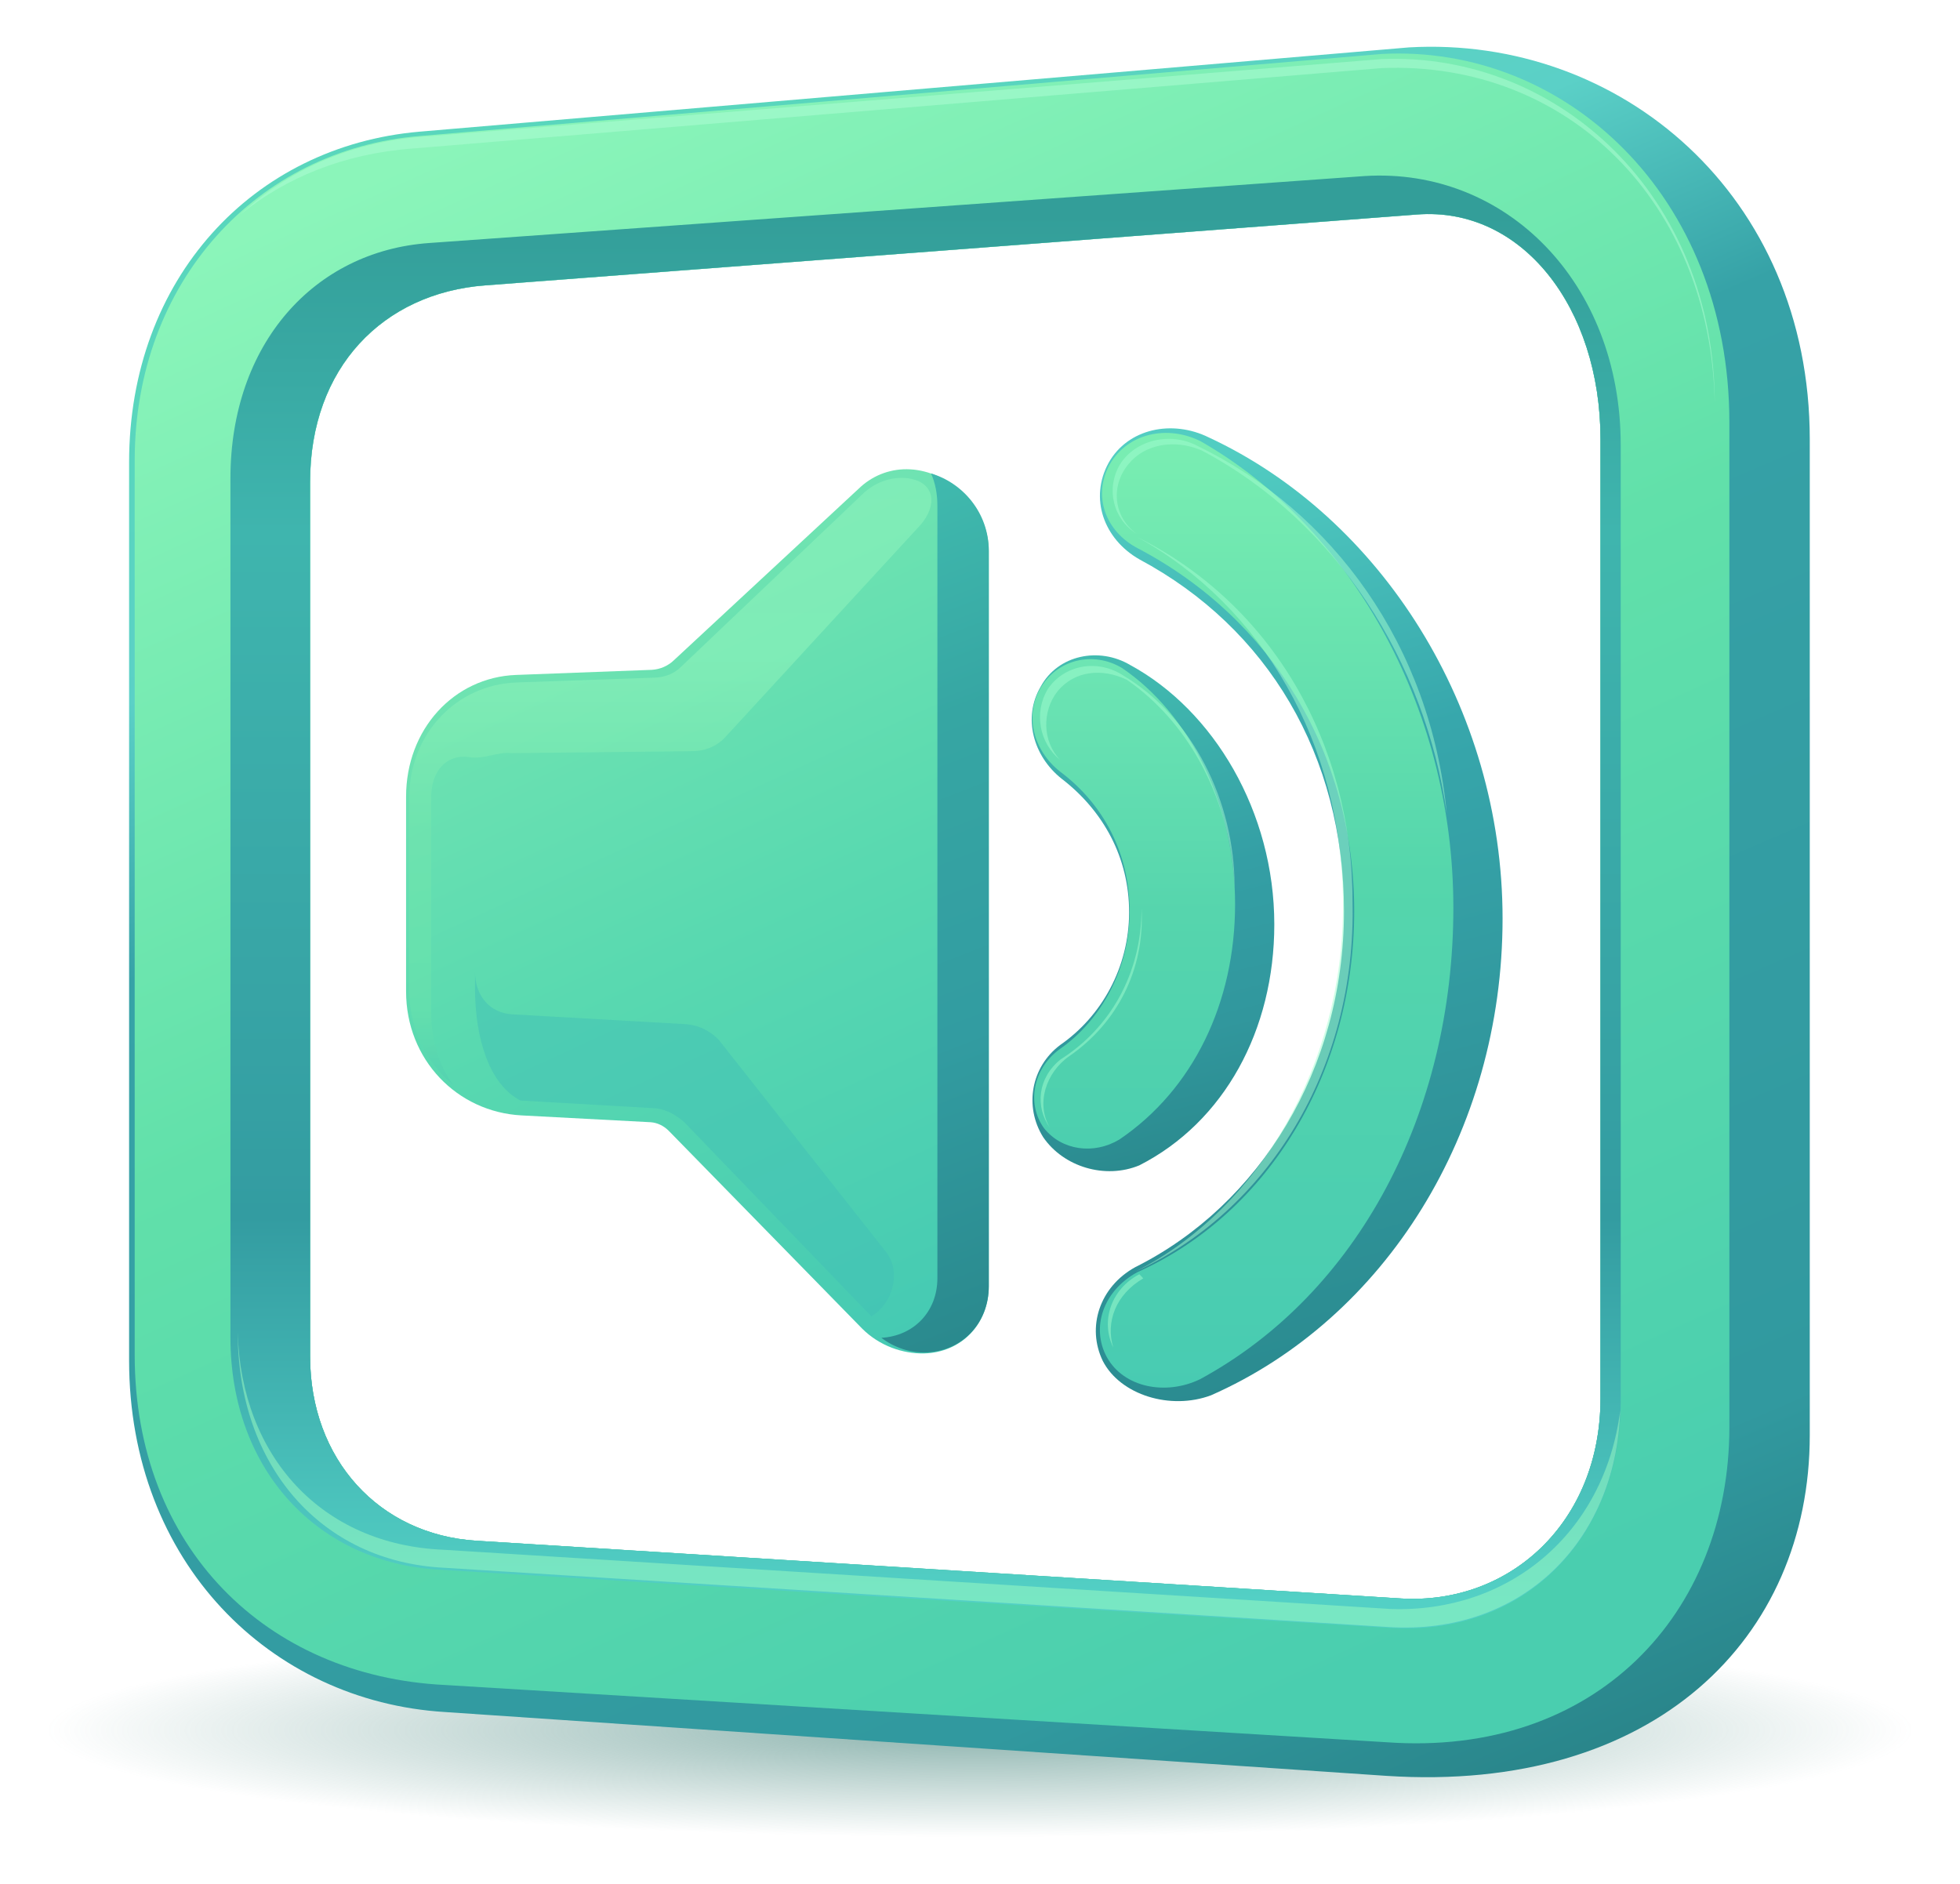
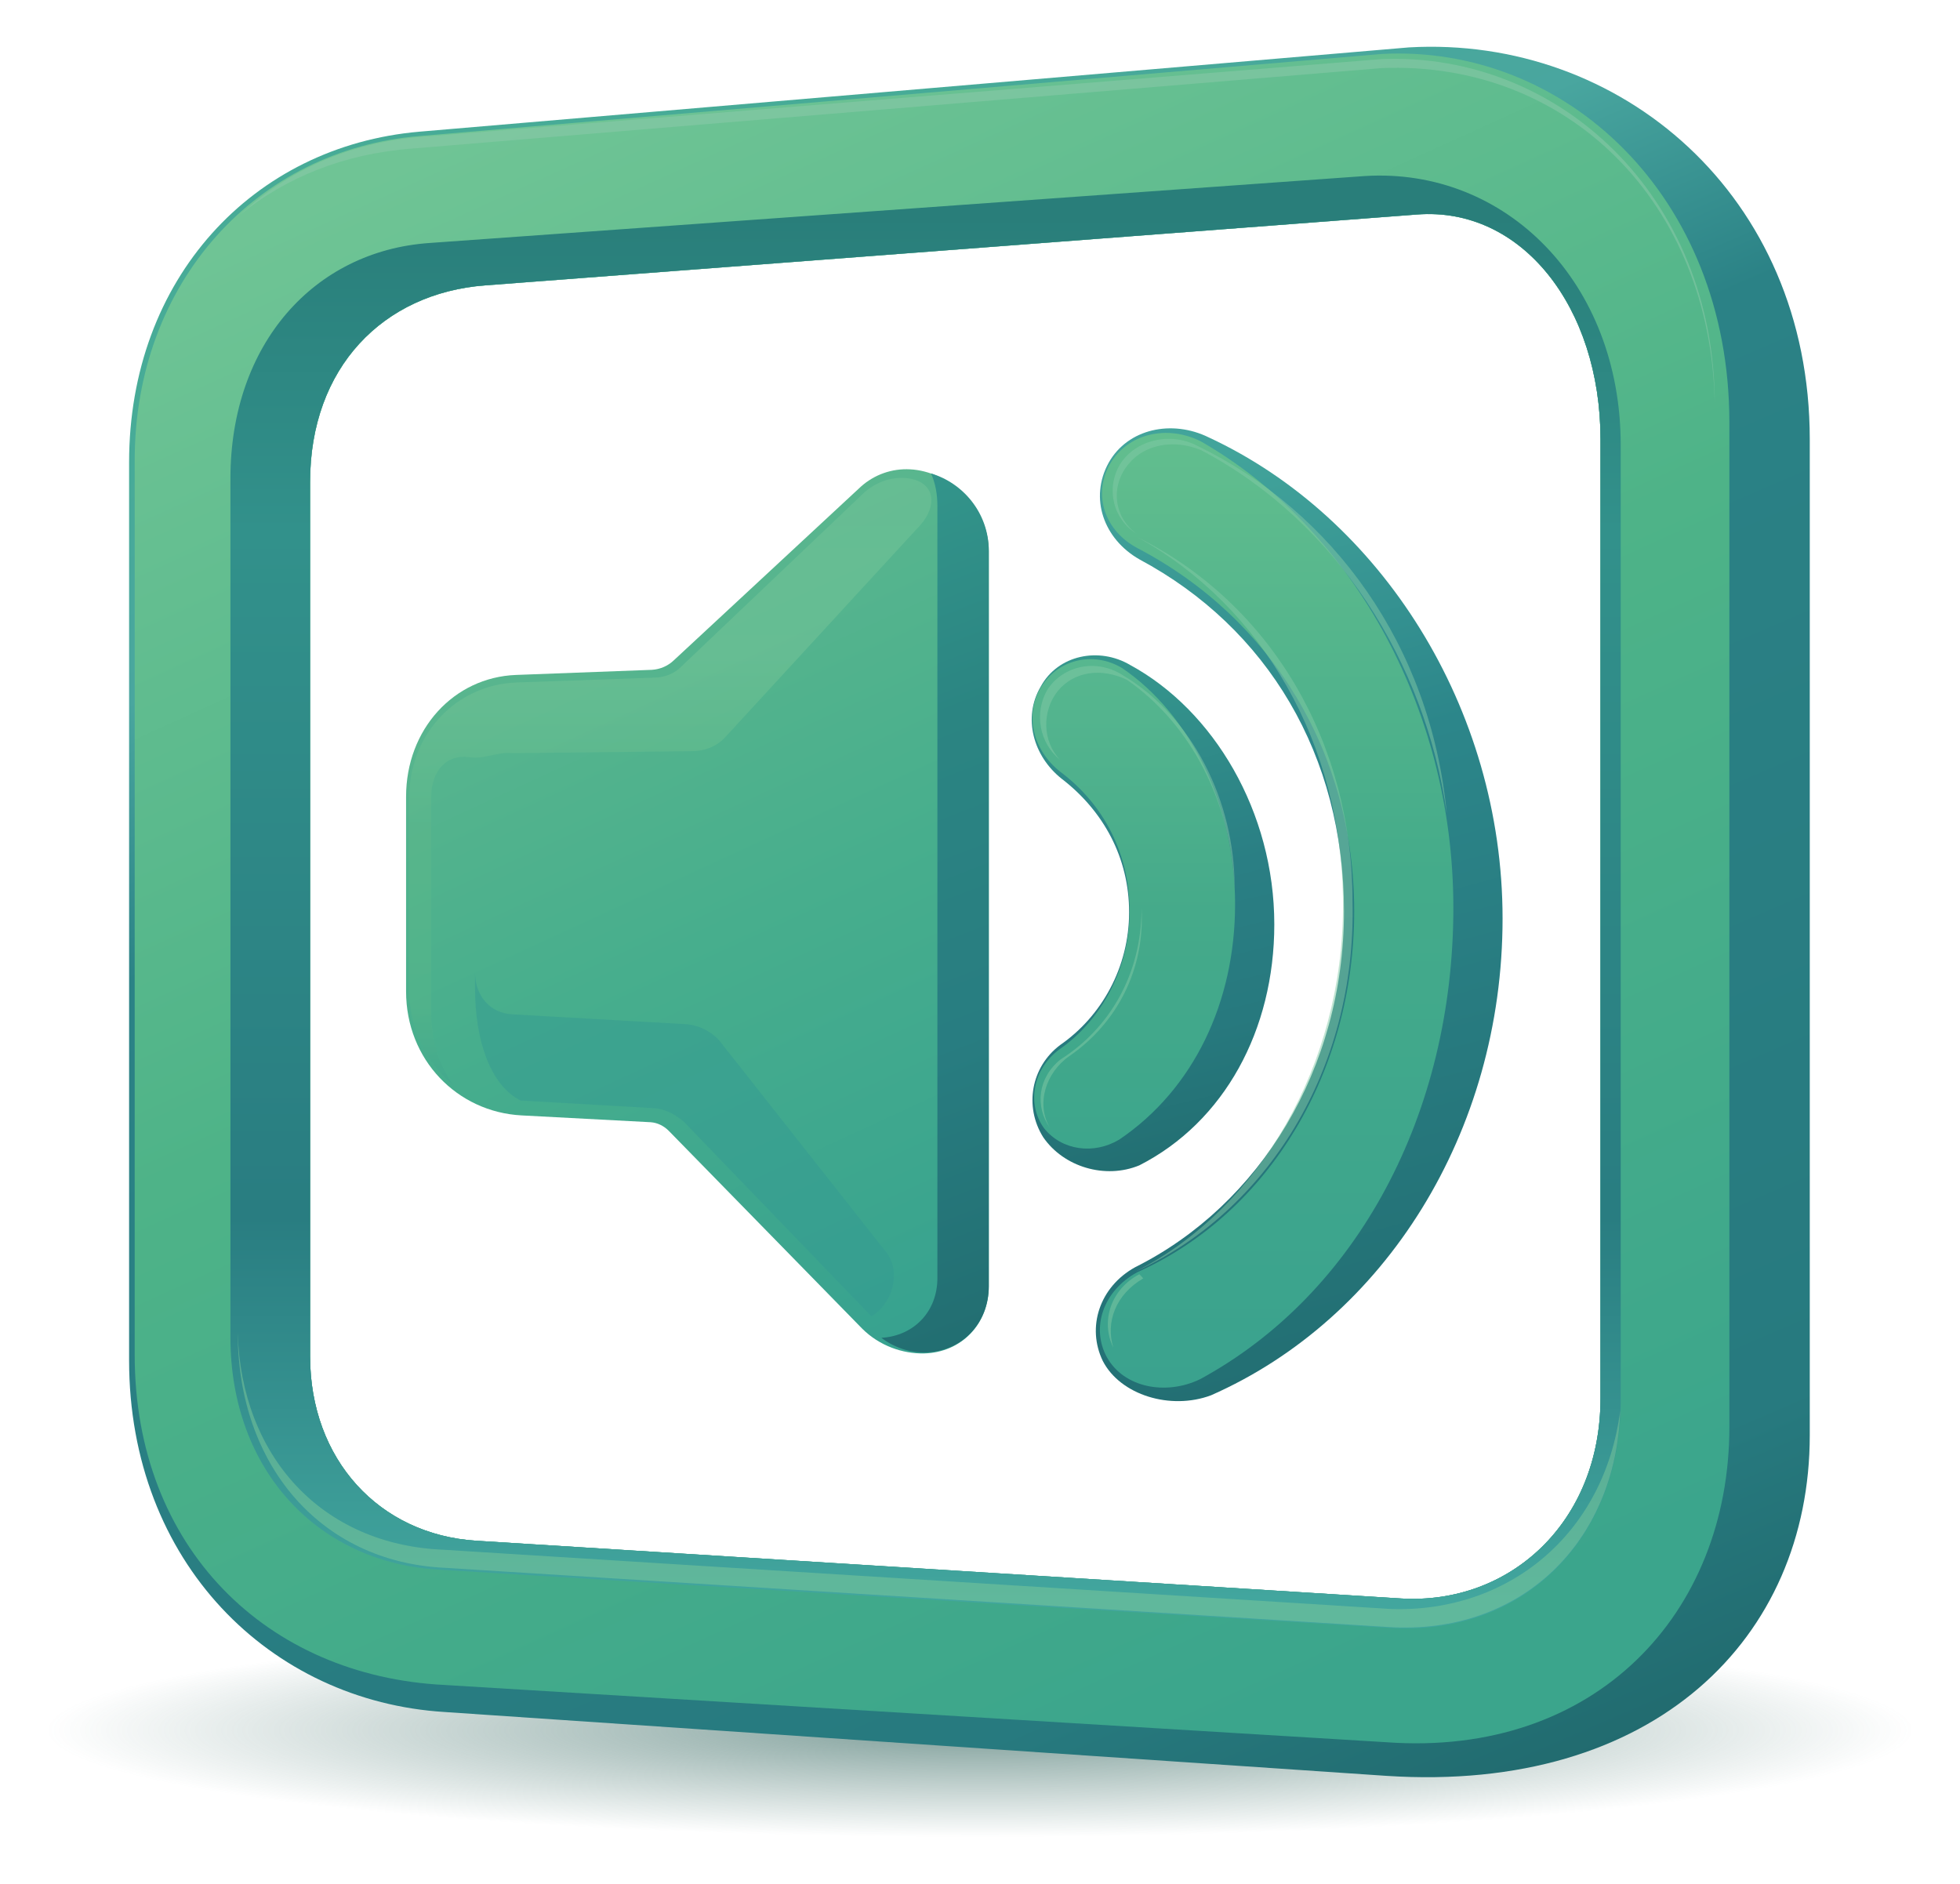
<svg xmlns="http://www.w3.org/2000/svg" width="80.456" height="77.325" fill="none" viewBox="-0.009 1.475 80.456 77.325">
  <defs>
    <radialGradient id="paint0_radial_2312_5482" cx="0" cy="0" r="1" gradientTransform="translate(40.22 72.5) rotate(90) scale(4.384 38.31)" gradientUnits="userSpaceOnUse">
-       <stop stop-color="#59928A" offset="0" />
-       <stop stop-color="#59928A" stop-opacity="0" offset="1" />
+       <stop stop-color="#47756E" offset="0" />
+       <stop stop-color="#47756E" stop-opacity="0" offset="1" />
    </radialGradient>
    <linearGradient id="paint1_linear_2312_5482" x1="40" x2="69.72" y1="3.42" y2="72.32" gradientUnits="userSpaceOnUse">
-       <stop stop-color="#59D6BD" offset="0" />
-       <stop stop-color="#5BD0C7" offset=".146" />
-       <stop stop-color="#36A2A7" offset=".286" />
-       <stop stop-color="#31999F" offset=".854" />
-       <stop stop-color="#298489" offset="1" />
+       <stop stop-color="#47AB97" offset="0" />
+       <stop stop-color="#49A69F" offset=".146" />
+       <stop stop-color="#2B8286" offset=".286" />
+       <stop stop-color="#277A7F" offset=".854" />
+       <stop stop-color="#216A6E" offset="1" />
    </linearGradient>
    <linearGradient id="paint2_linear_2312_5482" x1="19.24" x2="49.33" y1="6.864" y2="73.07" gradientUnits="userSpaceOnUse">
-       <stop stop-color="#8BF5BA" offset="0" />
-       <stop stop-color="#61E0AA" offset=".469" />
-       <stop stop-color="#4ACEAF" offset="1" />
+       <stop stop-color="#6FC495" offset="0" />
+       <stop stop-color="#4EB388" offset=".469" />
+       <stop stop-color="#3BA58C" offset="1" />
    </linearGradient>
    <linearGradient id="paint3_linear_2312_5482" x1="37.65" x2="37.65" y1="10.26" y2="67.14" gradientUnits="userSpaceOnUse">
-       <stop stop-color="#339E99" offset="0" />
-       <stop stop-color="#3FB5AE" offset=".229" />
-       <stop stop-color="#339CA1" offset=".724" />
-       <stop stop-color="#53D0C5" offset="1" />
+       <stop stop-color="#297E7A" offset="0" />
+       <stop stop-color="#32918B" offset=".229" />
+       <stop stop-color="#297D81" offset=".724" />
+       <stop stop-color="#42A69E" offset="1" />
    </linearGradient>
    <linearGradient id="paint5_linear_2312_5482" x1="28.43" x2="44.05" y1="20.74" y2="54.65" gradientUnits="userSpaceOnUse">
-       <stop stop-color="#75E6B2" offset="0" />
-       <stop stop-color="#59D9B0" offset=".474" />
-       <stop stop-color="#44C9B3" offset="1" />
+       <stop stop-color="#5EB88E" offset="0" />
+       <stop stop-color="#47AE8D" offset=".474" />
+       <stop stop-color="#36A18F" offset="1" />
    </linearGradient>
    <linearGradient id="paint6_linear_2312_5482" x1="28.45" x2="42.02" y1="20.74" y2="55.9" gradientUnits="userSpaceOnUse">
-       <stop stop-color="#44C2B2" offset="0" />
-       <stop stop-color="#36A6A3" offset=".349" />
-       <stop stop-color="#329CA1" offset=".682" />
-       <stop stop-color="#2A898D" offset="1" />
+       <stop stop-color="#369B8E" offset="0" />
+       <stop stop-color="#2B8582" offset=".349" />
+       <stop stop-color="#287D81" offset=".682" />
+       <stop stop-color="#226E71" offset="1" />
    </linearGradient>
    <linearGradient id="paint7_linear_2312_5482" x1="29.23" x2="29.23" y1="21.27" y2="53.34" gradientUnits="userSpaceOnUse">
-       <stop stop-color="#90F5BE" offset="0" />
-       <stop stop-color="#95F7BD" offset=".224" />
-       <stop stop-color="#74E6AD" offset=".443" />
-       <stop stop-color="#6AE4AB" offset=".672" />
-       <stop stop-color="#40BFB4" offset=".828" />
-       <stop stop-color="#41BDB0" offset="1" />
+       <stop stop-color="#73C498" offset="0" />
+       <stop stop-color="#77C697" offset=".224" />
+       <stop stop-color="#5DB88A" offset=".443" />
+       <stop stop-color="#55B689" offset=".672" />
+       <stop stop-color="#339990" offset=".828" />
+       <stop stop-color="#34978D" offset="1" />
    </linearGradient>
    <linearGradient id="paint8_linear_2312_5482" x1="53.8" x2="63.76" y1="19.06" y2="56.11" gradientUnits="userSpaceOnUse">
-       <stop stop-color="#52CDC2" offset="0" />
-       <stop stop-color="#37A7AC" offset=".339" />
-       <stop stop-color="#31979D" offset=".693" />
-       <stop stop-color="#2A8A8F" offset="1" />
+       <stop stop-color="#42A49B" offset="0" />
+       <stop stop-color="#2C868A" offset=".339" />
+       <stop stop-color="#27797E" offset=".693" />
+       <stop stop-color="#226E72" offset="1" />
    </linearGradient>
    <linearGradient id="paint9_linear_2312_5482" x1="52.56" x2="52.56" y1="19.24" y2="58.79" gradientUnits="userSpaceOnUse">
-       <stop stop-color="#7AEEB2" offset="0" />
-       <stop stop-color="#55D6AC" offset=".458" />
-       <stop stop-color="#48CBB2" offset="1" />
+       <stop stop-color="#62BE8E" offset="0" />
+       <stop stop-color="#44AB8A" offset=".458" />
+       <stop stop-color="#3AA28E" offset="1" />
    </linearGradient>
    <linearGradient id="paint10_linear_2312_5482" x1="47.62" x2="52.62" y1="28.38" y2="48.58" gradientUnits="userSpaceOnUse">
-       <stop stop-color="#42BBB0" offset="0" />
-       <stop stop-color="#349FA5" offset=".432" />
-       <stop stop-color="#31979D" offset=".734" />
-       <stop stop-color="#2A898D" offset="1" />
+       <stop stop-color="#35968D" offset="0" />
+       <stop stop-color="#2A7F84" offset=".432" />
+       <stop stop-color="#27797E" offset=".734" />
+       <stop stop-color="#226E71" offset="1" />
    </linearGradient>
    <linearGradient id="paint11_linear_2312_5482" x1="46.82" x2="46.82" y1="28.62" y2="48.54" gradientUnits="userSpaceOnUse">
-       <stop stop-color="#6DE5B3" offset="0" />
-       <stop stop-color="#56D5AD" offset=".516" />
-       <stop stop-color="#4CCFAF" offset="1" />
+       <stop stop-color="#57B78F" offset="0" />
+       <stop stop-color="#45AA8A" offset=".516" />
+       <stop stop-color="#3DA68C" offset="1" />
    </linearGradient>
  </defs>
  <ellipse cx="40.22" cy="72.5" rx="38.31" ry="4.384" fill="url(#paint0_radial_2312_5482)" fill-opacity=".7" />
  <path d="m57.83 3.42-40.62 3.46c-6.83 0.59-11.92 6.03-11.92 13.58v36.85c0 8.3 5.8 14 12.96 14.44l38.65 2.62c11.01 0.72 17.38-5.66 17.38-13.98v-40.88c0-10.03-7.79-16.58-16.45-16.09zm7.86 55.45c0 5.09-3.72 8.48-8.18 8.22l-37.96-2.37c-4-0.25-6.83-3.34-6.83-7.57v-35.89c0-4.7 3-7.75 7.18-8.07l38.26-2.91c4.29-0.33 7.53 3.8 7.53 9.23v39.36z" fill="url(#paint1_linear_2312_5482)" />
  <path d="m56.71 3.69-39.5 3.37c-6.67 0.55-11.69 5.99-11.69 13.32v36.71c0 7.9 5.4 13.19 12.73 13.55l38.65 2.35c8.57 0.62 14.08-5.27 14.08-12.94v-41.23c0-9.34-6.77-15.53-14.27-15.13zm8.98 55.18c0 5.09-3.72 8.48-8.18 8.22l-37.96-2.37c-4-0.25-6.83-3.34-6.83-7.57v-35.89c0-4.7 3-7.75 7.18-8.07l38.26-2.91c4.29-0.33 7.53 3.8 7.53 9.23v39.36z" fill="url(#paint2_linear_2312_5482)" />
  <path d="m56.03 8.7-38.42 2.75c-4.72 0.33-8.16 4.14-8.16 9.67v35.25c0 5.5 3.64 9.28 8.61 9.54l38.92 2.38c5.45 0.38 9.54-3.55 9.54-9.34v-39.2c0-6.69-4.73-11.4-10.49-11.05zm9.66 50.17c0 5.09-3.72 8.48-8.18 8.22l-37.96-2.37c-4-0.25-6.83-3.34-6.83-7.57v-35.89c0-4.7 3-7.75 7.18-8.07l38.26-2.91c4.29-0.33 7.53 3.8 7.53 9.23v39.36z" fill="url(#paint3_linear_2312_5482)" />
-   <path d="m56.71 4.27c7.62-0.31 13.53 5.52 13.67 13.8 0-8.56-6.41-14.46-13.67-14.17l-39.5 3.2c-2.93 0.24-5.44 1.41-7.35 3.18 1.84-1.5 4.23-2.5 7.08-2.71l39.77-3.3z" fill="#B0FDD6" opacity=".5" />
-   <path d="m57.07 67.52-38.86-2.43c-5.03-0.2-8.32-3.85-8.46-8.91 0 5.43 3.4 9.41 8.5 9.65l38.73 2.43c5.41 0.35 9.35-3.45 9.52-8.89-0.65 5.1-4.62 8.32-9.43 8.15z" fill="#9EFDC1" opacity=".5" />
+   <path d="m56.71 4.27c7.62-0.31 13.53 5.52 13.67 13.8 0-8.56-6.41-14.46-13.67-14.17l-39.5 3.2c-2.93 0.24-5.44 1.41-7.35 3.18 1.84-1.5 4.23-2.5 7.08-2.71l39.77-3.3z" fill="#8DCAAB" opacity=".5" />
+   <path d="m57.07 67.52-38.86-2.43c-5.03-0.2-8.32-3.85-8.46-8.91 0 5.43 3.4 9.41 8.5 9.65l38.73 2.43c5.41 0.35 9.35-3.45 9.52-8.89-0.65 5.1-4.62 8.32-9.43 8.15z" fill="#7ECA9A" opacity=".5" />
  <path d="m37.35 20.74c-0.74-0.04-1.46 0.21-2.02 0.71l-7.68 7.13c-0.24 0.23-0.56 0.37-0.9 0.39l-5.58 0.21c-2.55 0.1-4.51 2.23-4.51 5v7.99c0 2.81 2.1 4.95 4.74 5.09l5.3 0.28c0.28 0.02 0.54 0.15 0.74 0.35l7.94 8.12c0.71 0.71 1.67 1.04 2.55 1.02 1.52-0.04 2.65-1.2 2.65-2.76v-30.18c0-1.84-1.65-3.27-3.23-3.35z" fill="url(#paint5_linear_2312_5482)" />
  <path d="m38.21 20.91c0.18 0.41 0.26 0.84 0.26 1.34v31.69c0 1.37-0.96 2.37-2.3 2.45 0.54 0.41 1.22 0.63 1.85 0.6 1.49-0.06 2.56-1.22 2.56-2.72v-30.18c0-1.58-1.08-2.8-2.37-3.18z" fill="url(#paint6_linear_2312_5482)" />
  <path d="m37.58 21.18c-0.67-0.22-1.51-0.03-2.11 0.51l-7.59 7.22c-0.28 0.25-0.65 0.37-1.02 0.38l-5.67 0.2c-2.45 0.09-4.4 2.09-4.4 4.74v7.89c0 1.58 0.72 3 1.8 3.89-0.57-0.81-0.9-1.82-0.9-2.97v-8.83c0-1.16 0.69-1.77 1.53-1.66 0.66 0.11 1.17-0.23 1.79-0.16l7.33-0.08c0.54 0.01 1.02-0.17 1.38-0.53l7.9-8.59c0.82-0.81 0.8-1.72-0.04-2.01z" fill="url(#paint7_linear_2312_5482)" opacity=".5" />
-   <path d="m28.06 43.51-7.05-0.4c-0.89-0.05-1.52-0.74-1.52-1.75v0.69c0 2.07 0.6 3.96 1.87 4.6l5.56 0.32c0.46 0.06 0.83 0.28 1.15 0.56l7.69 7.98c0.89-0.52 1.22-1.82 0.63-2.61l-6.9-8.75c-0.37-0.38-0.87-0.62-1.43-0.64z" fill="#41C0B5" opacity=".5" />
+   <path d="m28.06 43.51-7.05-0.4c-0.89-0.05-1.52-0.74-1.52-1.75v0.69c0 2.07 0.6 3.96 1.87 4.6l5.56 0.32c0.46 0.06 0.83 0.28 1.15 0.56l7.69 7.98c0.89-0.52 1.22-1.82 0.63-2.61l-6.9-8.75c-0.37-0.38-0.87-0.62-1.43-0.64z" fill="#349A91" opacity=".5" />
  <path d="m49.61 19.43c-1.5-0.74-3.32-0.37-4.11 1.04-0.8 1.45-0.21 3.13 1.27 3.97 5.25 2.81 8.39 8.04 8.39 14.44 0 6.47-3.45 12.05-8.57 14.61-1.47 0.81-2 2.47-1.33 3.85 0.72 1.4 2.78 2.03 4.44 1.41 7.13-3.14 11.97-10.79 11.97-19.57 0-8.67-5.02-16.48-12.06-19.75z" fill="url(#paint8_linear_2312_5482)" />
  <path d="m49.28 19.59c-1.37-0.69-3-0.33-3.73 0.94-0.71 1.27-0.21 2.75 1.16 3.46 5.5 2.89 8.87 8.42 8.87 14.89 0 6.53-3.45 12.37-8.91 14.82-1.41 0.77-1.9 2.29-1.24 3.49 0.69 1.24 2.41 1.58 3.82 0.9 6.47-3.51 10.4-10.92 10.4-19.35 0-8.42-4.38-15.73-10.37-19.15z" fill="url(#paint9_linear_2312_5482)" />
-   <path d="m49.15 19.78c-1.12-0.59-2.55-0.25-3.18 0.75-0.59 0.99-0.3 2.24 0.67 2.85-0.97-0.71-1.05-2-0.32-2.86 0.66-0.82 1.89-1.03 2.99-0.56 5.54 2.92 9.18 8.68 10.07 14.91-0.66-6.91-4.69-12.4-10.23-15.09z" fill="#A2FDD0" opacity=".5" />
-   <path d="m55.51 38.46c0-6.48-3.32-12.19-8.84-14.94 5.12 2.81 8.45 8.49 8.45 15.13 0 6.5-3.42 12.44-8.52 15.02 5.37-2.45 9.08-8.26 8.91-15.21z" fill="#A2FDD0" opacity=".5" />
-   <path d="m46.76 53.78c-1.16 0.61-1.6 1.92-1.07 3.01-0.32-1.05 0.1-2.18 1.23-2.84-0.06-0.07-0.12-0.13-0.16-0.17z" fill="#A2FDD0" opacity=".5" />
+   <path d="m49.15 19.78c-1.12-0.59-2.55-0.25-3.18 0.75-0.59 0.99-0.3 2.24 0.67 2.85-0.97-0.71-1.05-2-0.32-2.86 0.66-0.82 1.89-1.03 2.99-0.56 5.54 2.92 9.18 8.68 10.07 14.91-0.66-6.91-4.69-12.4-10.23-15.09z" fill="#82CAA6" opacity=".5" />
+   <path d="m55.51 38.46c0-6.48-3.32-12.19-8.84-14.94 5.12 2.81 8.45 8.49 8.45 15.13 0 6.5-3.42 12.44-8.52 15.02 5.37-2.45 9.08-8.26 8.91-15.21z" fill="#82CAA6" opacity=".5" />
+   <path d="m46.76 53.78c-1.16 0.61-1.6 1.92-1.07 3.01-0.32-1.05 0.1-2.18 1.23-2.84-0.06-0.07-0.12-0.13-0.16-0.17z" fill="#82CAA6" opacity=".5" />
  <path d="m46.38 28.77c-1.27-0.75-2.96-0.42-3.67 0.89-0.75 1.28-0.3 2.86 0.86 3.78 1.73 1.33 2.77 3.26 2.77 5.48 0 2.27-1.14 4.28-2.83 5.45-1.2 0.9-1.48 2.53-0.7 3.78 0.84 1.23 2.55 1.74 3.95 1.16 3.49-1.78 5.54-5.56 5.54-9.89 0-4.62-2.49-8.79-5.92-10.65z" fill="url(#paint10_linear_2312_5482)" />
  <path d="m46.04 28.89c-1.18-0.7-2.65-0.35-3.34 0.83-0.67 1.15-0.27 2.59 0.81 3.43 1.81 1.36 2.85 3.39 2.85 5.73 0 2.36-1.17 4.48-2.87 5.66-1.11 0.81-1.36 2.26-0.64 3.25 0.73 0.91 2.04 1.09 3.09 0.46 3.04-2.06 4.75-5.63 4.75-9.66 0-4.06-1.86-7.82-4.65-9.7z" fill="url(#paint11_linear_2312_5482)" />
-   <path d="m46.11 29.21c-1.07-0.71-2.46-0.44-3.12 0.57-0.56 0.95-0.34 2.19 0.52 2.89-0.73-0.75-0.76-2-0.1-2.83 0.68-0.82 1.8-0.96 2.84-0.46 2.66 1.84 4.27 5.07 4.42 8.51 0-3.53-1.73-6.99-4.56-8.68z" fill="#A2FDD0" opacity=".5" />
-   <path d="m46.85 38.77c0 2.71-1.33 4.93-3.32 6.19-0.94 0.75-1.06 1.94-0.44 2.81-0.58-0.97-0.18-2.26 0.79-2.94 1.96-1.35 3.11-3.56 2.97-6.06z" fill="#A2FDD0" opacity=".5" />
+   <path d="m46.11 29.21c-1.07-0.71-2.46-0.44-3.12 0.57-0.56 0.95-0.34 2.19 0.52 2.89-0.73-0.75-0.76-2-0.1-2.83 0.68-0.82 1.8-0.96 2.84-0.46 2.66 1.84 4.27 5.07 4.42 8.51 0-3.53-1.73-6.99-4.56-8.68z" fill="#82CAA6" opacity=".5" />
+   <path d="m46.85 38.77c0 2.71-1.33 4.93-3.32 6.19-0.94 0.75-1.06 1.94-0.44 2.81-0.58-0.97-0.18-2.26 0.79-2.94 1.96-1.35 3.11-3.56 2.97-6.06z" fill="#82CAA6" opacity=".5" />
</svg>
